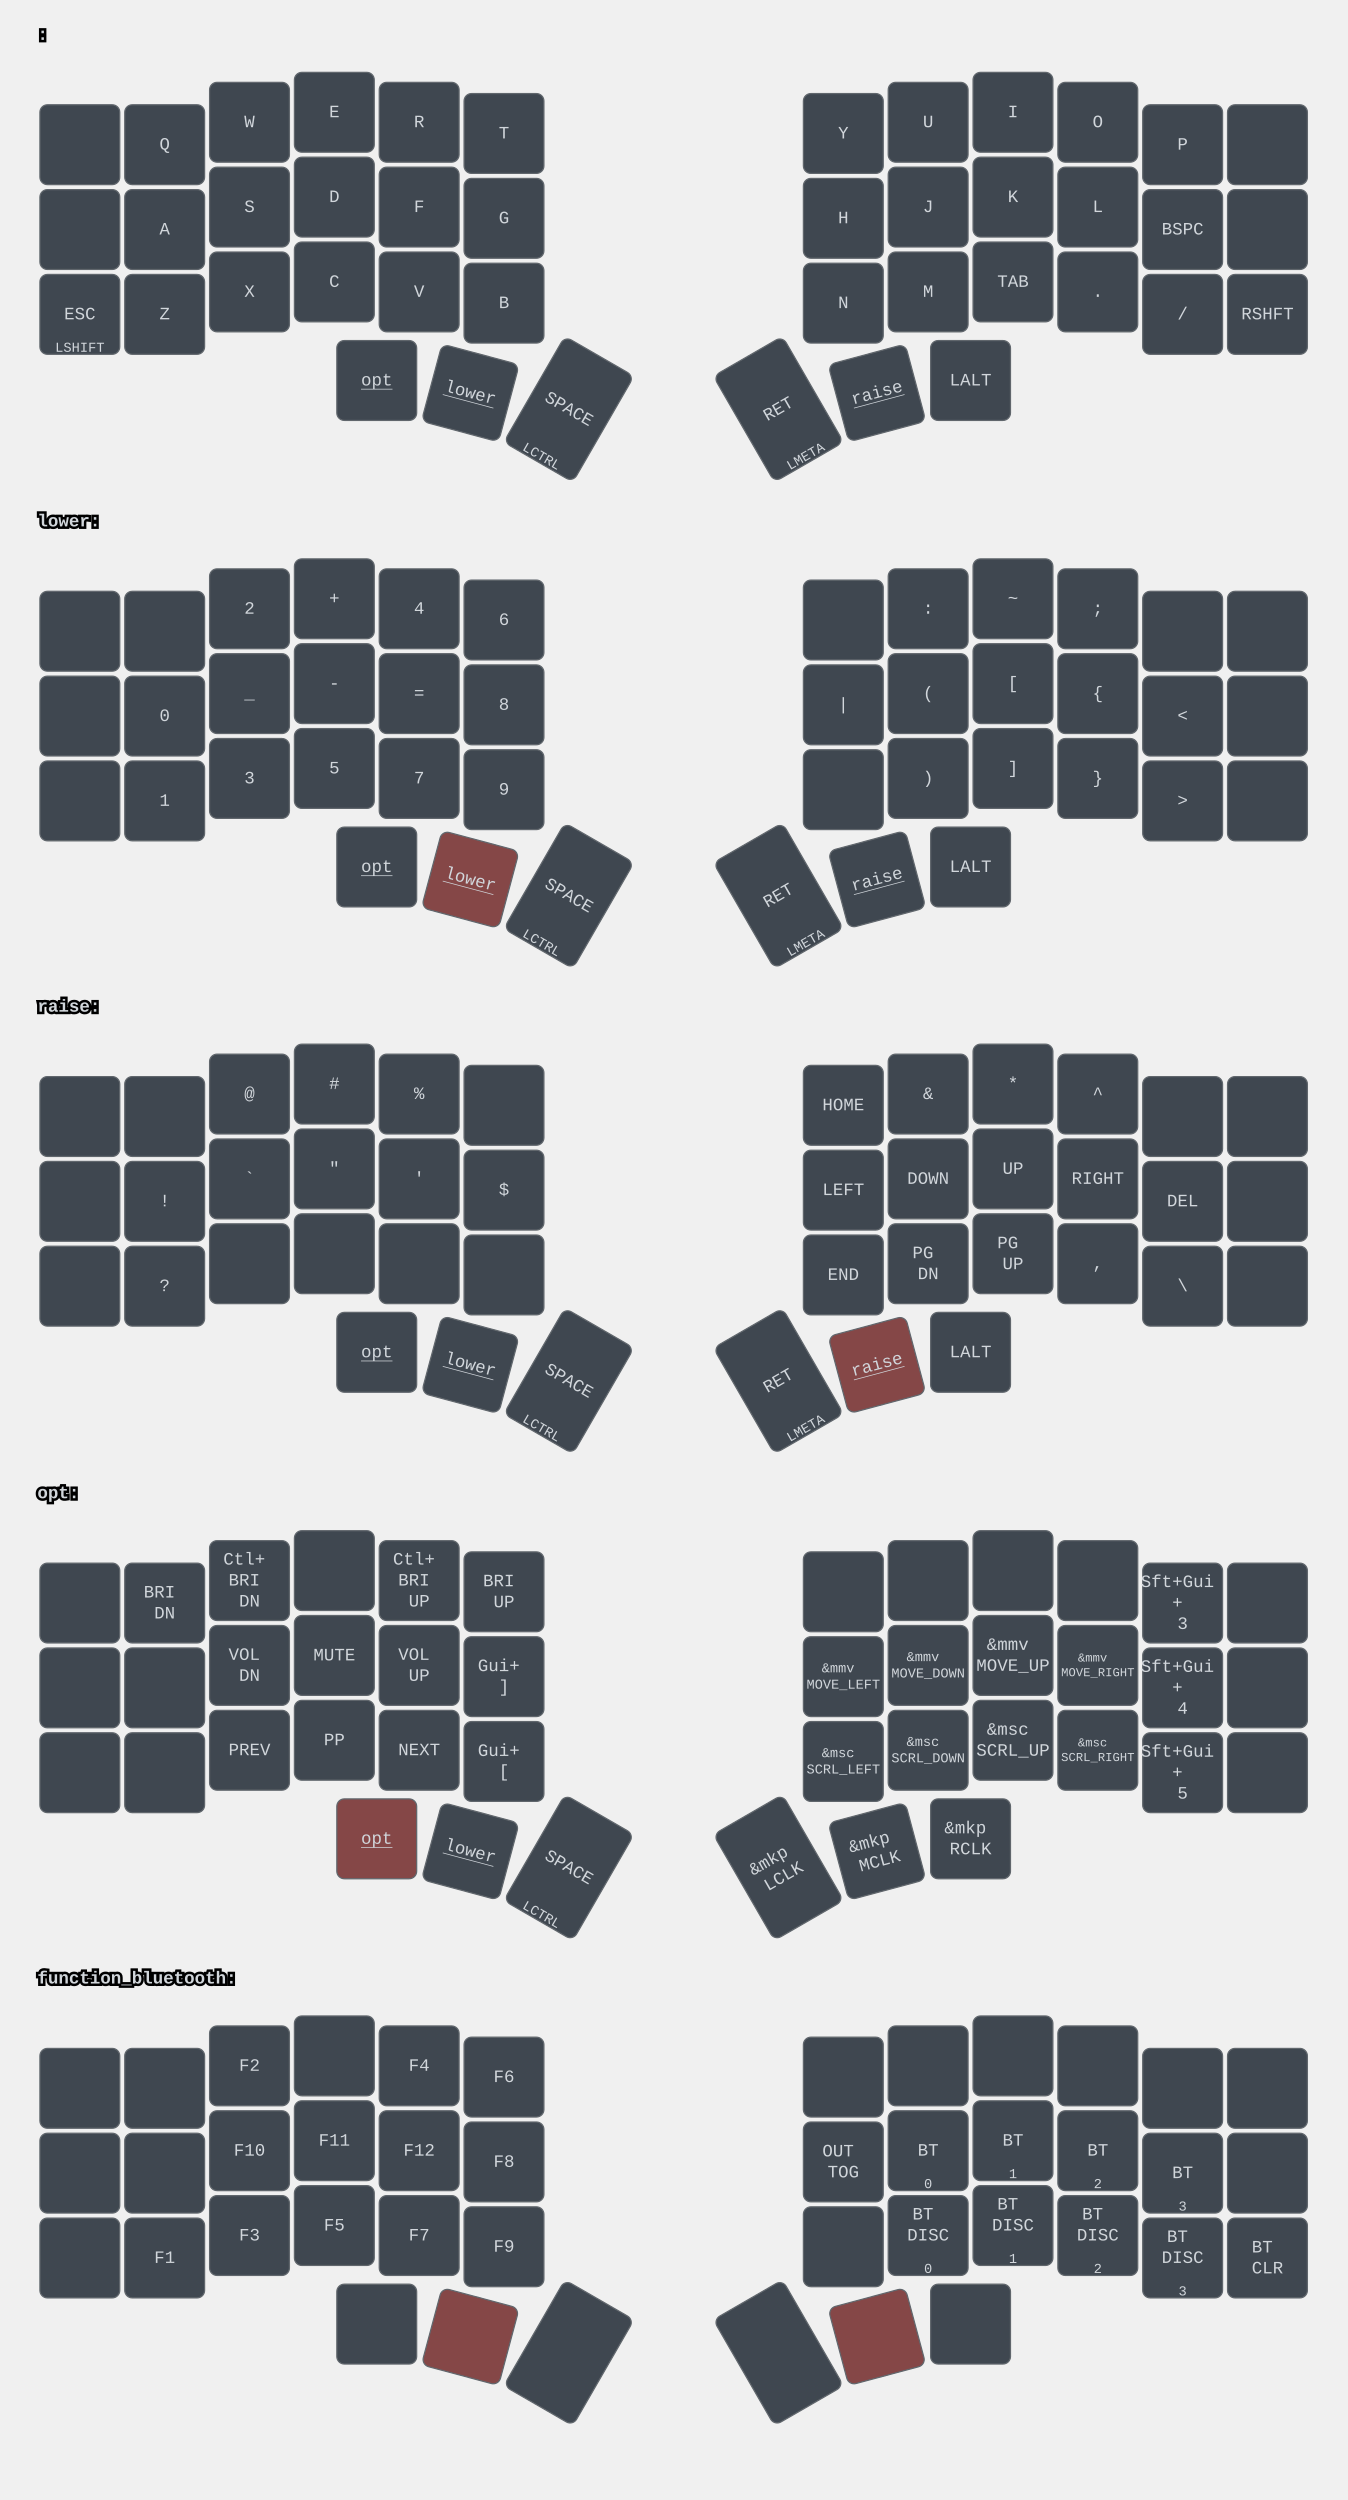
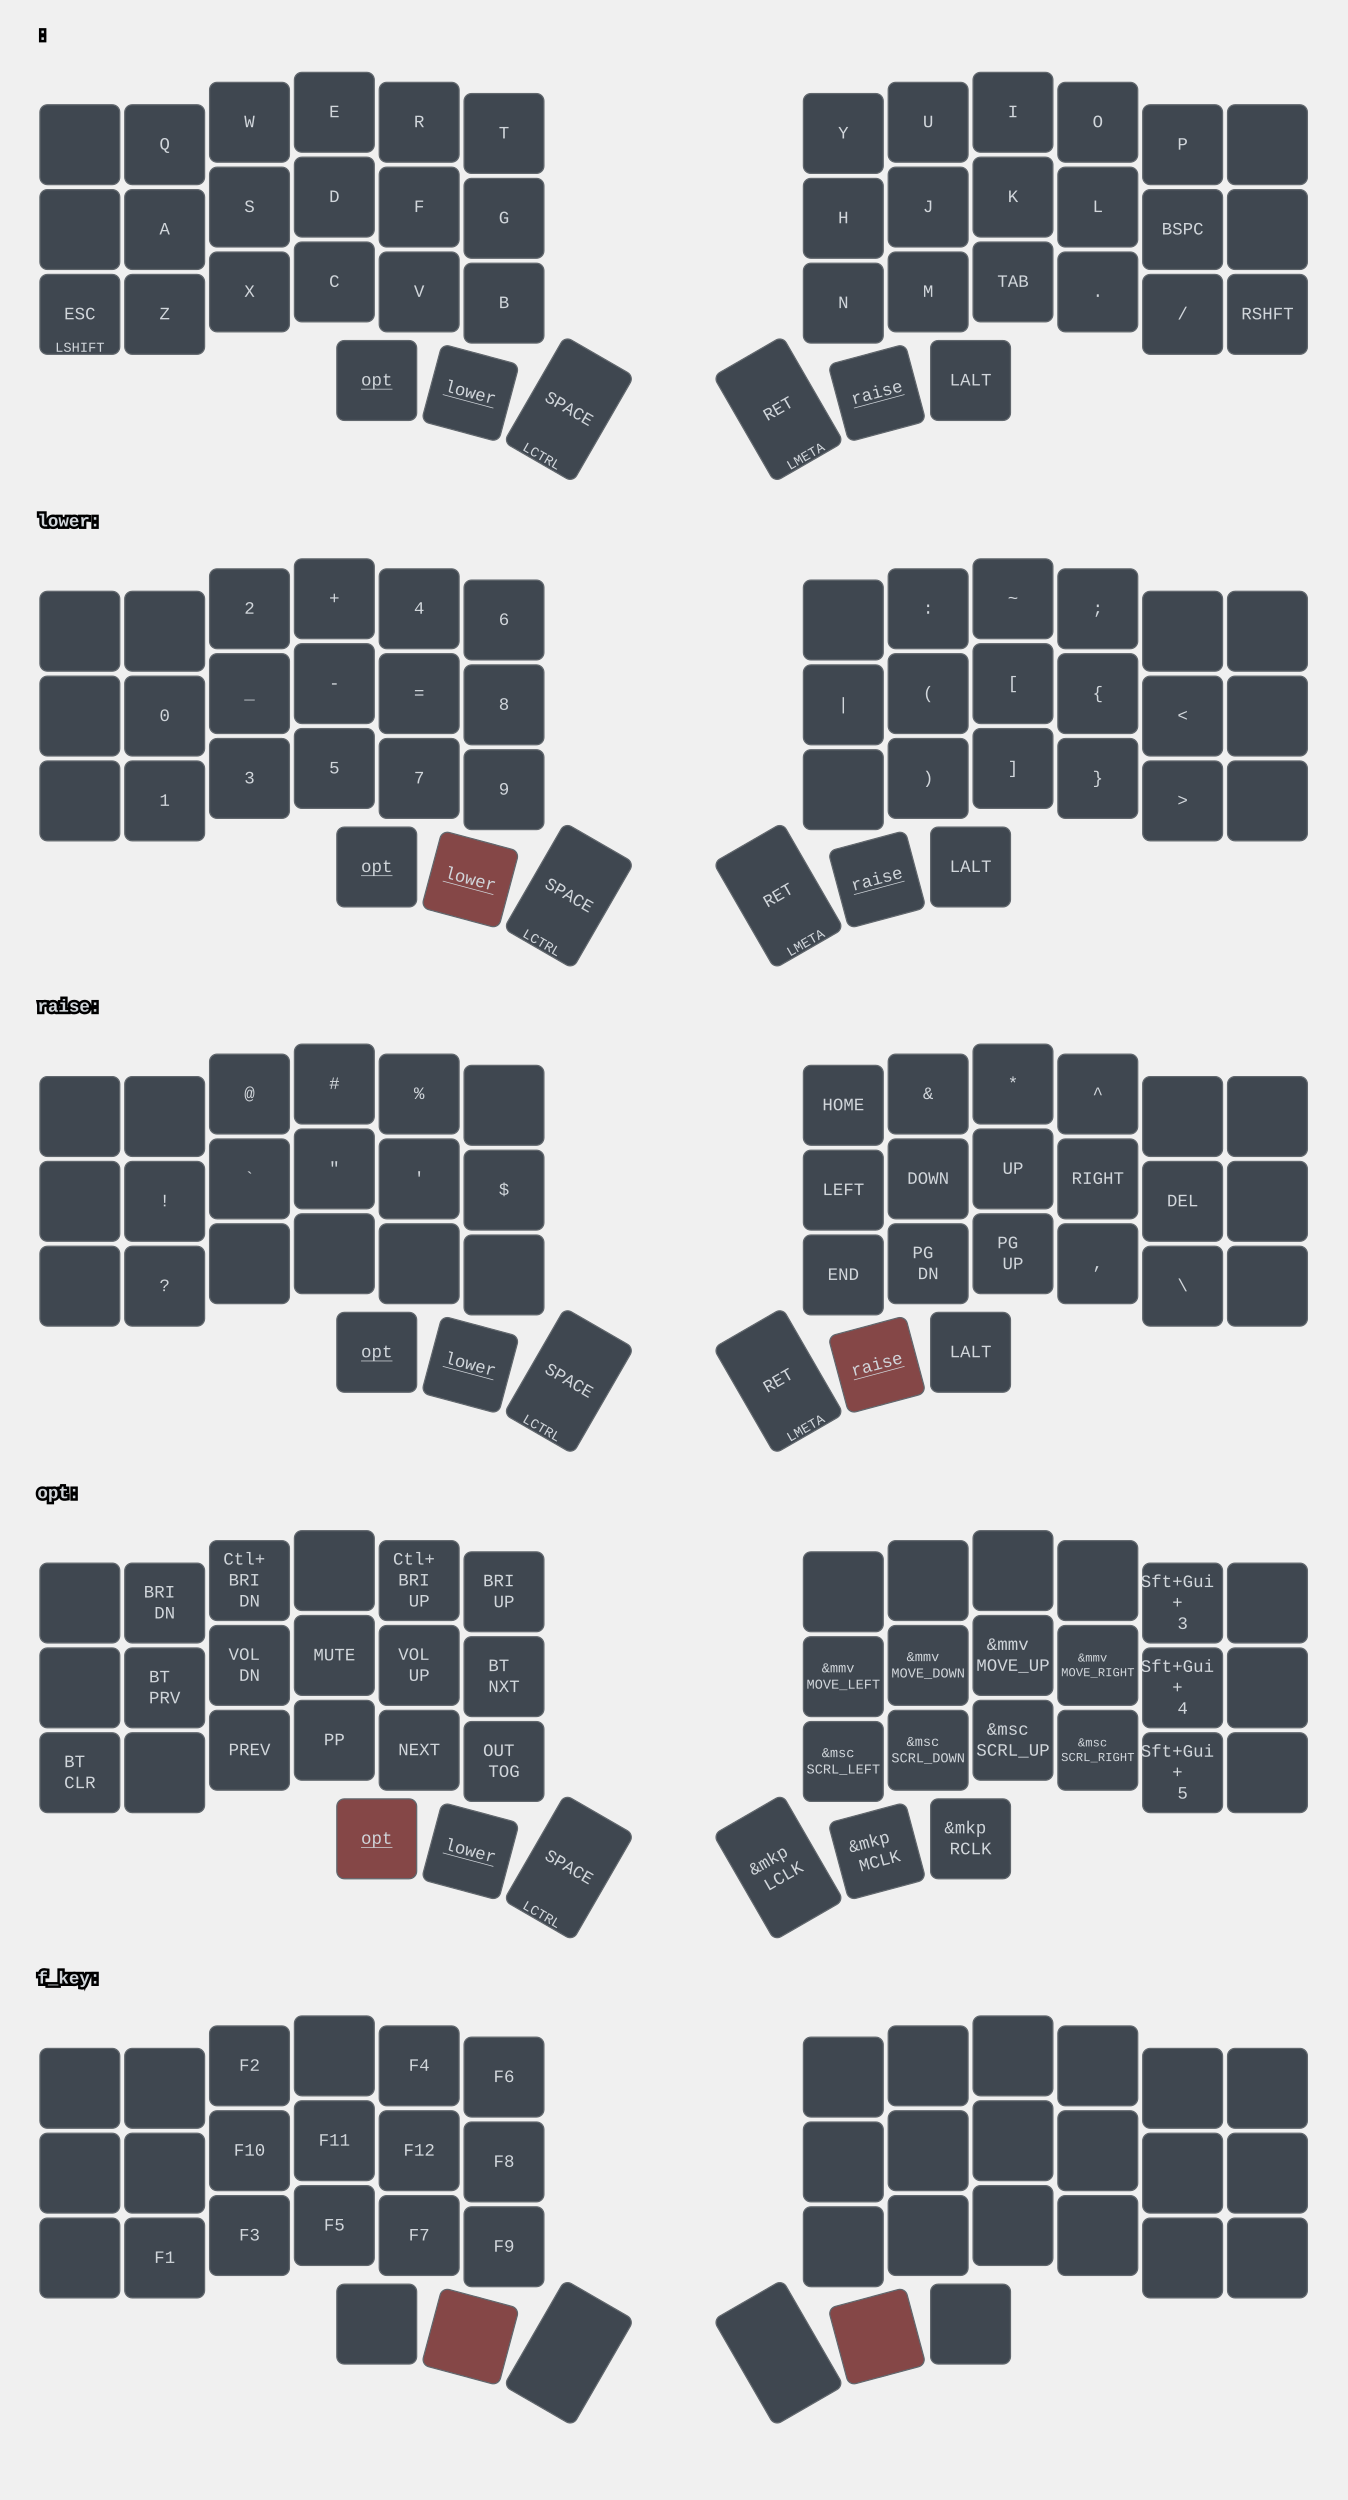
<svg xmlns="http://www.w3.org/2000/svg" width="1080" height="2004" viewBox="0 0 1080 2004" class="keymap">
  <style>/* inherit to force styles through use tags */
svg path {
    fill: inherit;
}

/* font and background color specifications */
svg.keymap {
    font-family: SFMono-Regular,Consolas,Liberation Mono,Menlo,monospace;
    font-size: 14px;
    font-kerning: normal;
    text-rendering: optimizeLegibility;
    fill: #24292e;
}

/* default key styling */
rect.key {
    fill: #f6f8fa;
}

rect.key, rect.combo {
    stroke: #c9cccf;
    stroke-width: 1;
}

/* default key side styling, only used is draw_key_sides is set */
rect.side {
    filter: brightness(90%);
}

/* color accent for combo boxes */
rect.combo, rect.combo-separate {
    fill: #cdf;
}

/* color accent for held keys */
rect.held, rect.combo.held {
    fill: #fdd;
}

/* color accent for ghost (optional) keys */
rect.ghost, rect.combo.ghost {
    stroke-dasharray: 4, 4;
    stroke-width: 2;
}

text {
    text-anchor: middle;
    dominant-baseline: middle;
}

/* styling for layer labels */
text.label {
    font-weight: bold;
    text-anchor: start;
    stroke: white;
    stroke-width: 4;
    paint-order: stroke;
}

/* styling for optional footer */
text.footer {
    text-anchor: end;
    dominant-baseline: auto;
    stroke: white;
    stroke-width: 4;
    paint-order: stroke;
}

/* styling for combo tap, and key non-tap label text */
text.combo, text.hold, text.shifted, text.left, text.right {
    font-size: 11px;
}

text.hold {
    text-anchor: middle;
    dominant-baseline: auto;
}

text.shifted {
    text-anchor: middle;
    dominant-baseline: hanging;
}

text.left {
    text-anchor: start;
}

text.right {
    text-anchor: end;
}

text.layer-activator {
    text-decoration: underline;
}

/* styling for hold/shifted label text in combo box */
text.combo.hold, text.combo.shifted, text.combo.left, text.combo.right {
    font-size: 8px;
}

/* lighter symbol for transparent keys */
text.trans {
    fill: #7b7e81;
}

/* styling for combo dendrons */
path.combo {
    stroke-width: 1;
    stroke: gray;
    fill: none;
}

/* Start Tabler Icons Cleanup */
/* cannot use height/width with glyphs */
.icon-tabler &gt; path {
    fill: inherit;
    stroke: inherit;
    stroke-width: 2;
}
/* hide tabler's default box */
.icon-tabler &gt; path[stroke="none"][fill="none"] {
    visibility: hidden;
}
/* End Tabler Icons Cleanup */

svg.keymap { fill: #d1d6db; }
rect.key { fill: #3f4750; }
rect.key, rect.combo { stroke: #60666c; }
rect.combo, rect.combo-separate { fill: #1f3d7a; }
rect.held, rect.combo.held { fill: #854747; }
text.label, text.footer { stroke: black; }
text.trans { fill: #7e8184; }
path.combo { stroke: #7f7f7f; }
</style>
  <g transform="translate(30, 0)" class="layer- ">
    <text x="0" y="28" class="label" id="x_x"> :</text>
    <g transform="translate(0, 56)">
      <g transform="translate(34, 60)" class="key keypos-0">
        <rect rx="6" ry="6" x="-32" y="-32" width="64" height="64" class="key" />
      </g>
      <g transform="translate(102, 60)" class="key keypos-1">
        <rect rx="6" ry="6" x="-32" y="-32" width="64" height="64" class="key" />
        <text x="0" y="0" class="key tap">Q</text>
      </g>
      <g transform="translate(170, 42)" class="key keypos-2">
        <rect rx="6" ry="6" x="-32" y="-32" width="64" height="64" class="key" />
        <text x="0" y="0" class="key tap">W</text>
      </g>
      <g transform="translate(238, 34)" class="key keypos-3">
        <rect rx="6" ry="6" x="-32" y="-32" width="64" height="64" class="key" />
        <text x="0" y="0" class="key tap">E</text>
      </g>
      <g transform="translate(306, 42)" class="key keypos-4">
        <rect rx="6" ry="6" x="-32" y="-32" width="64" height="64" class="key" />
        <text x="0" y="0" class="key tap">R</text>
      </g>
      <g transform="translate(374, 51)" class="key keypos-5">
        <rect rx="6" ry="6" x="-32" y="-32" width="64" height="64" class="key" />
        <text x="0" y="0" class="key tap">T</text>
      </g>
      <g transform="translate(646, 51)" class="key keypos-6">
        <rect rx="6" ry="6" x="-32" y="-32" width="64" height="64" class="key" />
        <text x="0" y="0" class="key tap">Y</text>
      </g>
      <g transform="translate(714, 42)" class="key keypos-7">
        <rect rx="6" ry="6" x="-32" y="-32" width="64" height="64" class="key" />
        <text x="0" y="0" class="key tap">U</text>
      </g>
      <g transform="translate(782, 34)" class="key keypos-8">
        <rect rx="6" ry="6" x="-32" y="-32" width="64" height="64" class="key" />
        <text x="0" y="0" class="key tap">I</text>
      </g>
      <g transform="translate(850, 42)" class="key keypos-9">
        <rect rx="6" ry="6" x="-32" y="-32" width="64" height="64" class="key" />
        <text x="0" y="0" class="key tap">O</text>
      </g>
      <g transform="translate(918, 60)" class="key keypos-10">
        <rect rx="6" ry="6" x="-32" y="-32" width="64" height="64" class="key" />
        <text x="0" y="0" class="key tap">P</text>
      </g>
      <g transform="translate(986, 60)" class="key keypos-11">
        <rect rx="6" ry="6" x="-32" y="-32" width="64" height="64" class="key" />
      </g>
      <g transform="translate(34, 128)" class="key keypos-12">
        <rect rx="6" ry="6" x="-32" y="-32" width="64" height="64" class="key" />
      </g>
      <g transform="translate(102, 128)" class="key keypos-13">
        <rect rx="6" ry="6" x="-32" y="-32" width="64" height="64" class="key" />
        <text x="0" y="0" class="key tap">A</text>
      </g>
      <g transform="translate(170, 110)" class="key keypos-14">
        <rect rx="6" ry="6" x="-32" y="-32" width="64" height="64" class="key" />
        <text x="0" y="0" class="key tap">S</text>
      </g>
      <g transform="translate(238, 102)" class="key keypos-15">
        <rect rx="6" ry="6" x="-32" y="-32" width="64" height="64" class="key" />
        <text x="0" y="0" class="key tap">D</text>
      </g>
      <g transform="translate(306, 110)" class="key keypos-16">
        <rect rx="6" ry="6" x="-32" y="-32" width="64" height="64" class="key" />
        <text x="0" y="0" class="key tap">F</text>
      </g>
      <g transform="translate(374, 119)" class="key keypos-17">
        <rect rx="6" ry="6" x="-32" y="-32" width="64" height="64" class="key" />
        <text x="0" y="0" class="key tap">G</text>
      </g>
      <g transform="translate(646, 119)" class="key keypos-18">
        <rect rx="6" ry="6" x="-32" y="-32" width="64" height="64" class="key" />
        <text x="0" y="0" class="key tap">H</text>
      </g>
      <g transform="translate(714, 110)" class="key keypos-19">
        <rect rx="6" ry="6" x="-32" y="-32" width="64" height="64" class="key" />
        <text x="0" y="0" class="key tap">J</text>
      </g>
      <g transform="translate(782, 102)" class="key keypos-20">
        <rect rx="6" ry="6" x="-32" y="-32" width="64" height="64" class="key" />
        <text x="0" y="0" class="key tap">K</text>
      </g>
      <g transform="translate(850, 110)" class="key keypos-21">
        <rect rx="6" ry="6" x="-32" y="-32" width="64" height="64" class="key" />
        <text x="0" y="0" class="key tap">L</text>
      </g>
      <g transform="translate(918, 128)" class="key keypos-22">
        <rect rx="6" ry="6" x="-32" y="-32" width="64" height="64" class="key" />
        <text x="0" y="0" class="key tap">BSPC</text>
      </g>
      <g transform="translate(986, 128)" class="key keypos-23">
        <rect rx="6" ry="6" x="-32" y="-32" width="64" height="64" class="key" />
      </g>
      <g transform="translate(34, 196)" class="key keypos-24">
        <rect rx="6" ry="6" x="-32" y="-32" width="64" height="64" class="key" />
        <text x="0" y="0" class="key tap">ESC</text>
        <text x="0" y="30" class="key hold">LSHIFT</text>
      </g>
      <g transform="translate(102, 196)" class="key keypos-25">
        <rect rx="6" ry="6" x="-32" y="-32" width="64" height="64" class="key" />
        <text x="0" y="0" class="key tap">Z</text>
      </g>
      <g transform="translate(170, 178)" class="key keypos-26">
        <rect rx="6" ry="6" x="-32" y="-32" width="64" height="64" class="key" />
        <text x="0" y="0" class="key tap">X</text>
      </g>
      <g transform="translate(238, 170)" class="key keypos-27">
        <rect rx="6" ry="6" x="-32" y="-32" width="64" height="64" class="key" />
        <text x="0" y="0" class="key tap">C</text>
      </g>
      <g transform="translate(306, 178)" class="key keypos-28">
        <rect rx="6" ry="6" x="-32" y="-32" width="64" height="64" class="key" />
        <text x="0" y="0" class="key tap">V</text>
      </g>
      <g transform="translate(374, 187)" class="key keypos-29">
        <rect rx="6" ry="6" x="-32" y="-32" width="64" height="64" class="key" />
        <text x="0" y="0" class="key tap">B</text>
      </g>
      <g transform="translate(646, 187)" class="key keypos-30">
        <rect rx="6" ry="6" x="-32" y="-32" width="64" height="64" class="key" />
        <text x="0" y="0" class="key tap">N</text>
      </g>
      <g transform="translate(714, 178)" class="key keypos-31">
        <rect rx="6" ry="6" x="-32" y="-32" width="64" height="64" class="key" />
        <text x="0" y="0" class="key tap">M</text>
      </g>
      <g transform="translate(782, 170)" class="key keypos-32">
        <rect rx="6" ry="6" x="-32" y="-32" width="64" height="64" class="key" />
        <text x="0" y="0" class="key tap">TAB</text>
      </g>
      <g transform="translate(850, 178)" class="key keypos-33">
        <rect rx="6" ry="6" x="-32" y="-32" width="64" height="64" class="key" />
        <text x="0" y="0" class="key tap">.</text>
      </g>
      <g transform="translate(918, 196)" class="key keypos-34">
        <rect rx="6" ry="6" x="-32" y="-32" width="64" height="64" class="key" />
        <text x="0" y="0" class="key tap">/</text>
      </g>
      <g transform="translate(986, 196)" class="key keypos-35">
        <rect rx="6" ry="6" x="-32" y="-32" width="64" height="64" class="key" />
        <text x="0" y="0" class="key tap">RSHFT</text>
      </g>
      <g transform="translate(272, 249)" class="key keypos-36">
        <rect rx="6" ry="6" x="-32" y="-32" width="64" height="64" class="key" />
        <a href="#opt">
          <text x="0" y="0" class="key tap layer-activator">opt</text>
        </a>
      </g>
      <g transform="translate(347, 259) rotate(15.0)" class="key keypos-37">
        <rect rx="6" ry="6" x="-32" y="-32" width="64" height="64" class="key" />
        <a href="#lower">
          <text x="0" y="0" class="key tap layer-activator">lower</text>
        </a>
      </g>
      <g transform="translate(426, 272) rotate(30.0)" class="key keypos-38">
        <rect rx="6" ry="6" x="-32" y="-49" width="64" height="98" class="key" />
        <text x="0" y="0" class="key tap">SPACE</text>
        <text x="0" y="47" class="key hold">LCTRL</text>
      </g>
      <g transform="translate(594, 272) rotate(-30.0)" class="key keypos-39">
        <rect rx="6" ry="6" x="-32" y="-49" width="64" height="98" class="key" />
        <text x="0" y="0" class="key tap">RET</text>
        <text x="0" y="47" class="key hold">LMETA</text>
      </g>
      <g transform="translate(673, 259) rotate(-15.0)" class="key keypos-40">
        <rect rx="6" ry="6" x="-32" y="-32" width="64" height="64" class="key" />
        <a href="#raise">
          <text x="0" y="0" class="key tap layer-activator">raise</text>
        </a>
      </g>
      <g transform="translate(748, 249)" class="key keypos-41">
        <rect rx="6" ry="6" x="-32" y="-32" width="64" height="64" class="key" />
        <text x="0" y="0" class="key tap">LALT</text>
      </g>
    </g>
  </g>
  <g transform="translate(30, 390)" class="layer-lower">
    <text x="0" y="28" class="label" id="lower">lower:</text>
    <g transform="translate(0, 56)">
      <g transform="translate(34, 60)" class="key keypos-0">
        <rect rx="6" ry="6" x="-32" y="-32" width="64" height="64" class="key" />
      </g>
      <g transform="translate(102, 60)" class="key keypos-1">
        <rect rx="6" ry="6" x="-32" y="-32" width="64" height="64" class="key" />
      </g>
      <g transform="translate(170, 42)" class="key keypos-2">
        <rect rx="6" ry="6" x="-32" y="-32" width="64" height="64" class="key" />
        <text x="0" y="0" class="key tap">2</text>
      </g>
      <g transform="translate(238, 34)" class="key keypos-3">
        <rect rx="6" ry="6" x="-32" y="-32" width="64" height="64" class="key" />
        <text x="0" y="0" class="key tap">+</text>
      </g>
      <g transform="translate(306, 42)" class="key keypos-4">
        <rect rx="6" ry="6" x="-32" y="-32" width="64" height="64" class="key" />
        <text x="0" y="0" class="key tap">4</text>
      </g>
      <g transform="translate(374, 51)" class="key keypos-5">
        <rect rx="6" ry="6" x="-32" y="-32" width="64" height="64" class="key" />
        <text x="0" y="0" class="key tap">6</text>
      </g>
      <g transform="translate(646, 51)" class="key keypos-6">
        <rect rx="6" ry="6" x="-32" y="-32" width="64" height="64" class="key" />
      </g>
      <g transform="translate(714, 42)" class="key keypos-7">
        <rect rx="6" ry="6" x="-32" y="-32" width="64" height="64" class="key" />
        <text x="0" y="0" class="key tap">:</text>
      </g>
      <g transform="translate(782, 34)" class="key keypos-8">
        <rect rx="6" ry="6" x="-32" y="-32" width="64" height="64" class="key" />
        <text x="0" y="0" class="key tap">~</text>
      </g>
      <g transform="translate(850, 42)" class="key keypos-9">
        <rect rx="6" ry="6" x="-32" y="-32" width="64" height="64" class="key" />
        <text x="0" y="0" class="key tap">;</text>
      </g>
      <g transform="translate(918, 60)" class="key keypos-10">
        <rect rx="6" ry="6" x="-32" y="-32" width="64" height="64" class="key" />
      </g>
      <g transform="translate(986, 60)" class="key keypos-11">
        <rect rx="6" ry="6" x="-32" y="-32" width="64" height="64" class="key" />
      </g>
      <g transform="translate(34, 128)" class="key keypos-12">
        <rect rx="6" ry="6" x="-32" y="-32" width="64" height="64" class="key" />
      </g>
      <g transform="translate(102, 128)" class="key keypos-13">
        <rect rx="6" ry="6" x="-32" y="-32" width="64" height="64" class="key" />
        <text x="0" y="0" class="key tap">0</text>
      </g>
      <g transform="translate(170, 110)" class="key keypos-14">
        <rect rx="6" ry="6" x="-32" y="-32" width="64" height="64" class="key" />
        <text x="0" y="0" class="key tap">_</text>
      </g>
      <g transform="translate(238, 102)" class="key keypos-15">
        <rect rx="6" ry="6" x="-32" y="-32" width="64" height="64" class="key" />
        <text x="0" y="0" class="key tap">-</text>
      </g>
      <g transform="translate(306, 110)" class="key keypos-16">
        <rect rx="6" ry="6" x="-32" y="-32" width="64" height="64" class="key" />
        <text x="0" y="0" class="key tap">=</text>
      </g>
      <g transform="translate(374, 119)" class="key keypos-17">
        <rect rx="6" ry="6" x="-32" y="-32" width="64" height="64" class="key" />
        <text x="0" y="0" class="key tap">8</text>
      </g>
      <g transform="translate(646, 119)" class="key keypos-18">
        <rect rx="6" ry="6" x="-32" y="-32" width="64" height="64" class="key" />
        <text x="0" y="0" class="key tap">|</text>
      </g>
      <g transform="translate(714, 110)" class="key keypos-19">
        <rect rx="6" ry="6" x="-32" y="-32" width="64" height="64" class="key" />
        <text x="0" y="0" class="key tap">(</text>
      </g>
      <g transform="translate(782, 102)" class="key keypos-20">
        <rect rx="6" ry="6" x="-32" y="-32" width="64" height="64" class="key" />
        <text x="0" y="0" class="key tap">[</text>
      </g>
      <g transform="translate(850, 110)" class="key keypos-21">
        <rect rx="6" ry="6" x="-32" y="-32" width="64" height="64" class="key" />
        <text x="0" y="0" class="key tap">{</text>
      </g>
      <g transform="translate(918, 128)" class="key keypos-22">
        <rect rx="6" ry="6" x="-32" y="-32" width="64" height="64" class="key" />
        <text x="0" y="0" class="key tap">&lt;</text>
      </g>
      <g transform="translate(986, 128)" class="key keypos-23">
        <rect rx="6" ry="6" x="-32" y="-32" width="64" height="64" class="key" />
      </g>
      <g transform="translate(34, 196)" class="key keypos-24">
        <rect rx="6" ry="6" x="-32" y="-32" width="64" height="64" class="key" />
      </g>
      <g transform="translate(102, 196)" class="key keypos-25">
        <rect rx="6" ry="6" x="-32" y="-32" width="64" height="64" class="key" />
        <text x="0" y="0" class="key tap">1</text>
      </g>
      <g transform="translate(170, 178)" class="key keypos-26">
        <rect rx="6" ry="6" x="-32" y="-32" width="64" height="64" class="key" />
        <text x="0" y="0" class="key tap">3</text>
      </g>
      <g transform="translate(238, 170)" class="key keypos-27">
        <rect rx="6" ry="6" x="-32" y="-32" width="64" height="64" class="key" />
        <text x="0" y="0" class="key tap">5</text>
      </g>
      <g transform="translate(306, 178)" class="key keypos-28">
        <rect rx="6" ry="6" x="-32" y="-32" width="64" height="64" class="key" />
        <text x="0" y="0" class="key tap">7</text>
      </g>
      <g transform="translate(374, 187)" class="key keypos-29">
        <rect rx="6" ry="6" x="-32" y="-32" width="64" height="64" class="key" />
        <text x="0" y="0" class="key tap">9</text>
      </g>
      <g transform="translate(646, 187)" class="key keypos-30">
        <rect rx="6" ry="6" x="-32" y="-32" width="64" height="64" class="key" />
      </g>
      <g transform="translate(714, 178)" class="key keypos-31">
        <rect rx="6" ry="6" x="-32" y="-32" width="64" height="64" class="key" />
        <text x="0" y="0" class="key tap">)</text>
      </g>
      <g transform="translate(782, 170)" class="key keypos-32">
        <rect rx="6" ry="6" x="-32" y="-32" width="64" height="64" class="key" />
        <text x="0" y="0" class="key tap">]</text>
      </g>
      <g transform="translate(850, 178)" class="key keypos-33">
        <rect rx="6" ry="6" x="-32" y="-32" width="64" height="64" class="key" />
        <text x="0" y="0" class="key tap">}</text>
      </g>
      <g transform="translate(918, 196)" class="key keypos-34">
        <rect rx="6" ry="6" x="-32" y="-32" width="64" height="64" class="key" />
        <text x="0" y="0" class="key tap">&gt;</text>
      </g>
      <g transform="translate(986, 196)" class="key keypos-35">
        <rect rx="6" ry="6" x="-32" y="-32" width="64" height="64" class="key" />
      </g>
      <g transform="translate(272, 249)" class="key keypos-36">
        <rect rx="6" ry="6" x="-32" y="-32" width="64" height="64" class="key" />
        <a href="#opt">
          <text x="0" y="0" class="key tap layer-activator">opt</text>
        </a>
      </g>
      <g transform="translate(347, 259) rotate(15.0)" class="key held keypos-37">
        <rect rx="6" ry="6" x="-32" y="-32" width="64" height="64" class="key held" />
        <a href="#lower">
          <text x="0" y="0" class="key held tap layer-activator">lower</text>
        </a>
      </g>
      <g transform="translate(426, 272) rotate(30.0)" class="key keypos-38">
        <rect rx="6" ry="6" x="-32" y="-49" width="64" height="98" class="key" />
        <text x="0" y="0" class="key tap">SPACE</text>
        <text x="0" y="47" class="key hold">LCTRL</text>
      </g>
      <g transform="translate(594, 272) rotate(-30.0)" class="key keypos-39">
        <rect rx="6" ry="6" x="-32" y="-49" width="64" height="98" class="key" />
        <text x="0" y="0" class="key tap">RET</text>
        <text x="0" y="47" class="key hold">LMETA</text>
      </g>
      <g transform="translate(673, 259) rotate(-15.0)" class="key keypos-40">
        <rect rx="6" ry="6" x="-32" y="-32" width="64" height="64" class="key" />
        <a href="#raise">
          <text x="0" y="0" class="key tap layer-activator">raise</text>
        </a>
      </g>
      <g transform="translate(748, 249)" class="key keypos-41">
        <rect rx="6" ry="6" x="-32" y="-32" width="64" height="64" class="key" />
        <text x="0" y="0" class="key tap">LALT</text>
      </g>
    </g>
  </g>
  <g transform="translate(30, 779)" class="layer-raise">
    <text x="0" y="28" class="label" id="raise">raise:</text>
    <g transform="translate(0, 56)">
      <g transform="translate(34, 60)" class="key keypos-0">
        <rect rx="6" ry="6" x="-32" y="-32" width="64" height="64" class="key" />
      </g>
      <g transform="translate(102, 60)" class="key keypos-1">
        <rect rx="6" ry="6" x="-32" y="-32" width="64" height="64" class="key" />
      </g>
      <g transform="translate(170, 42)" class="key keypos-2">
        <rect rx="6" ry="6" x="-32" y="-32" width="64" height="64" class="key" />
        <text x="0" y="0" class="key tap">@</text>
      </g>
      <g transform="translate(238, 34)" class="key keypos-3">
        <rect rx="6" ry="6" x="-32" y="-32" width="64" height="64" class="key" />
        <text x="0" y="0" class="key tap">#</text>
      </g>
      <g transform="translate(306, 42)" class="key keypos-4">
        <rect rx="6" ry="6" x="-32" y="-32" width="64" height="64" class="key" />
        <text x="0" y="0" class="key tap">%</text>
      </g>
      <g transform="translate(374, 51)" class="key keypos-5">
        <rect rx="6" ry="6" x="-32" y="-32" width="64" height="64" class="key" />
      </g>
      <g transform="translate(646, 51)" class="key keypos-6">
        <rect rx="6" ry="6" x="-32" y="-32" width="64" height="64" class="key" />
        <text x="0" y="0" class="key tap">HOME</text>
      </g>
      <g transform="translate(714, 42)" class="key keypos-7">
        <rect rx="6" ry="6" x="-32" y="-32" width="64" height="64" class="key" />
        <text x="0" y="0" class="key tap">&amp;</text>
      </g>
      <g transform="translate(782, 34)" class="key keypos-8">
        <rect rx="6" ry="6" x="-32" y="-32" width="64" height="64" class="key" />
        <text x="0" y="0" class="key tap">*</text>
      </g>
      <g transform="translate(850, 42)" class="key keypos-9">
        <rect rx="6" ry="6" x="-32" y="-32" width="64" height="64" class="key" />
        <text x="0" y="0" class="key tap">^</text>
      </g>
      <g transform="translate(918, 60)" class="key keypos-10">
        <rect rx="6" ry="6" x="-32" y="-32" width="64" height="64" class="key" />
      </g>
      <g transform="translate(986, 60)" class="key keypos-11">
        <rect rx="6" ry="6" x="-32" y="-32" width="64" height="64" class="key" />
      </g>
      <g transform="translate(34, 128)" class="key keypos-12">
        <rect rx="6" ry="6" x="-32" y="-32" width="64" height="64" class="key" />
      </g>
      <g transform="translate(102, 128)" class="key keypos-13">
        <rect rx="6" ry="6" x="-32" y="-32" width="64" height="64" class="key" />
        <text x="0" y="0" class="key tap">!</text>
      </g>
      <g transform="translate(170, 110)" class="key keypos-14">
        <rect rx="6" ry="6" x="-32" y="-32" width="64" height="64" class="key" />
        <text x="0" y="0" class="key tap">`</text>
      </g>
      <g transform="translate(238, 102)" class="key keypos-15">
        <rect rx="6" ry="6" x="-32" y="-32" width="64" height="64" class="key" />
        <text x="0" y="0" class="key tap">"</text>
      </g>
      <g transform="translate(306, 110)" class="key keypos-16">
        <rect rx="6" ry="6" x="-32" y="-32" width="64" height="64" class="key" />
        <text x="0" y="0" class="key tap">'</text>
      </g>
      <g transform="translate(374, 119)" class="key keypos-17">
        <rect rx="6" ry="6" x="-32" y="-32" width="64" height="64" class="key" />
        <text x="0" y="0" class="key tap">$</text>
      </g>
      <g transform="translate(646, 119)" class="key keypos-18">
        <rect rx="6" ry="6" x="-32" y="-32" width="64" height="64" class="key" />
        <text x="0" y="0" class="key tap">LEFT</text>
      </g>
      <g transform="translate(714, 110)" class="key keypos-19">
        <rect rx="6" ry="6" x="-32" y="-32" width="64" height="64" class="key" />
        <text x="0" y="0" class="key tap">DOWN</text>
      </g>
      <g transform="translate(782, 102)" class="key keypos-20">
        <rect rx="6" ry="6" x="-32" y="-32" width="64" height="64" class="key" />
        <text x="0" y="0" class="key tap">UP</text>
      </g>
      <g transform="translate(850, 110)" class="key keypos-21">
        <rect rx="6" ry="6" x="-32" y="-32" width="64" height="64" class="key" />
        <text x="0" y="0" class="key tap">RIGHT</text>
      </g>
      <g transform="translate(918, 128)" class="key keypos-22">
        <rect rx="6" ry="6" x="-32" y="-32" width="64" height="64" class="key" />
        <text x="0" y="0" class="key tap">DEL</text>
      </g>
      <g transform="translate(986, 128)" class="key keypos-23">
        <rect rx="6" ry="6" x="-32" y="-32" width="64" height="64" class="key" />
      </g>
      <g transform="translate(34, 196)" class="key keypos-24">
        <rect rx="6" ry="6" x="-32" y="-32" width="64" height="64" class="key" />
      </g>
      <g transform="translate(102, 196)" class="key keypos-25">
        <rect rx="6" ry="6" x="-32" y="-32" width="64" height="64" class="key" />
        <text x="0" y="0" class="key tap">?</text>
      </g>
      <g transform="translate(170, 178)" class="key keypos-26">
        <rect rx="6" ry="6" x="-32" y="-32" width="64" height="64" class="key" />
      </g>
      <g transform="translate(238, 170)" class="key keypos-27">
        <rect rx="6" ry="6" x="-32" y="-32" width="64" height="64" class="key" />
      </g>
      <g transform="translate(306, 178)" class="key keypos-28">
        <rect rx="6" ry="6" x="-32" y="-32" width="64" height="64" class="key" />
      </g>
      <g transform="translate(374, 187)" class="key keypos-29">
        <rect rx="6" ry="6" x="-32" y="-32" width="64" height="64" class="key" />
      </g>
      <g transform="translate(646, 187)" class="key keypos-30">
        <rect rx="6" ry="6" x="-32" y="-32" width="64" height="64" class="key" />
        <text x="0" y="0" class="key tap">END</text>
      </g>
      <g transform="translate(714, 178)" class="key keypos-31">
        <rect rx="6" ry="6" x="-32" y="-32" width="64" height="64" class="key" />
        <text x="0" y="0" class="key tap">
          <tspan x="0" dy="-0.6em">PG</tspan>
          <tspan x="0" dy="1.2em">DN</tspan>
        </text>
      </g>
      <g transform="translate(782, 170)" class="key keypos-32">
        <rect rx="6" ry="6" x="-32" y="-32" width="64" height="64" class="key" />
        <text x="0" y="0" class="key tap">
          <tspan x="0" dy="-0.6em">PG</tspan>
          <tspan x="0" dy="1.2em">UP</tspan>
        </text>
      </g>
      <g transform="translate(850, 178)" class="key keypos-33">
        <rect rx="6" ry="6" x="-32" y="-32" width="64" height="64" class="key" />
        <text x="0" y="0" class="key tap">,</text>
      </g>
      <g transform="translate(918, 196)" class="key keypos-34">
        <rect rx="6" ry="6" x="-32" y="-32" width="64" height="64" class="key" />
        <text x="0" y="0" class="key tap">\</text>
      </g>
      <g transform="translate(986, 196)" class="key keypos-35">
        <rect rx="6" ry="6" x="-32" y="-32" width="64" height="64" class="key" />
      </g>
      <g transform="translate(272, 249)" class="key keypos-36">
        <rect rx="6" ry="6" x="-32" y="-32" width="64" height="64" class="key" />
        <a href="#opt">
          <text x="0" y="0" class="key tap layer-activator">opt</text>
        </a>
      </g>
      <g transform="translate(347, 259) rotate(15.0)" class="key keypos-37">
        <rect rx="6" ry="6" x="-32" y="-32" width="64" height="64" class="key" />
        <a href="#lower">
          <text x="0" y="0" class="key tap layer-activator">lower</text>
        </a>
      </g>
      <g transform="translate(426, 272) rotate(30.0)" class="key keypos-38">
        <rect rx="6" ry="6" x="-32" y="-49" width="64" height="98" class="key" />
        <text x="0" y="0" class="key tap">SPACE</text>
        <text x="0" y="47" class="key hold">LCTRL</text>
      </g>
      <g transform="translate(594, 272) rotate(-30.0)" class="key keypos-39">
        <rect rx="6" ry="6" x="-32" y="-49" width="64" height="98" class="key" />
        <text x="0" y="0" class="key tap">RET</text>
        <text x="0" y="47" class="key hold">LMETA</text>
      </g>
      <g transform="translate(673, 259) rotate(-15.0)" class="key held keypos-40">
        <rect rx="6" ry="6" x="-32" y="-32" width="64" height="64" class="key held" />
        <a href="#raise">
          <text x="0" y="0" class="key held tap layer-activator">raise</text>
        </a>
      </g>
      <g transform="translate(748, 249)" class="key keypos-41">
        <rect rx="6" ry="6" x="-32" y="-32" width="64" height="64" class="key" />
        <text x="0" y="0" class="key tap">LALT</text>
      </g>
    </g>
  </g>
  <g transform="translate(30, 1169)" class="layer-opt">
    <text x="0" y="28" class="label" id="opt">opt:</text>
    <g transform="translate(0, 56)">
      <g transform="translate(34, 60)" class="key keypos-0">
        <rect rx="6" ry="6" x="-32" y="-32" width="64" height="64" class="key" />
      </g>
      <g transform="translate(102, 60)" class="key keypos-1">
        <rect rx="6" ry="6" x="-32" y="-32" width="64" height="64" class="key" />
        <text x="0" y="0" class="key tap">
          <tspan x="0" dy="-0.6em">BRI</tspan>
          <tspan x="0" dy="1.2em">DN</tspan>
        </text>
      </g>
      <g transform="translate(170, 42)" class="key keypos-2">
        <rect rx="6" ry="6" x="-32" y="-32" width="64" height="64" class="key" />
        <text x="0" y="0" class="key tap">
          <tspan x="0" dy="-1.2em">Ctl+</tspan>
          <tspan x="0" dy="1.2em">BRI</tspan>
          <tspan x="0" dy="1.2em">DN</tspan>
        </text>
      </g>
      <g transform="translate(238, 34)" class="key keypos-3">
        <rect rx="6" ry="6" x="-32" y="-32" width="64" height="64" class="key" />
      </g>
      <g transform="translate(306, 42)" class="key keypos-4">
        <rect rx="6" ry="6" x="-32" y="-32" width="64" height="64" class="key" />
        <text x="0" y="0" class="key tap">
          <tspan x="0" dy="-1.2em">Ctl+</tspan>
          <tspan x="0" dy="1.2em">BRI</tspan>
          <tspan x="0" dy="1.2em">UP</tspan>
        </text>
      </g>
      <g transform="translate(374, 51)" class="key keypos-5">
        <rect rx="6" ry="6" x="-32" y="-32" width="64" height="64" class="key" />
        <text x="0" y="0" class="key tap">
          <tspan x="0" dy="-0.6em">BRI</tspan>
          <tspan x="0" dy="1.2em">UP</tspan>
        </text>
      </g>
      <g transform="translate(646, 51)" class="key keypos-6">
        <rect rx="6" ry="6" x="-32" y="-32" width="64" height="64" class="key" />
      </g>
      <g transform="translate(714, 42)" class="key keypos-7">
        <rect rx="6" ry="6" x="-32" y="-32" width="64" height="64" class="key" />
      </g>
      <g transform="translate(782, 34)" class="key keypos-8">
        <rect rx="6" ry="6" x="-32" y="-32" width="64" height="64" class="key" />
      </g>
      <g transform="translate(850, 42)" class="key keypos-9">
        <rect rx="6" ry="6" x="-32" y="-32" width="64" height="64" class="key" />
      </g>
      <g transform="translate(918, 60)" class="key keypos-10">
        <rect rx="6" ry="6" x="-32" y="-32" width="64" height="64" class="key" />
        <text x="0" y="0" class="key tap">
          <tspan x="0" dy="-1.2em">Sft+Gui</tspan>
          <tspan x="0" dy="1.2em">+</tspan>
          <tspan x="0" dy="1.2em">3</tspan>
        </text>
      </g>
      <g transform="translate(986, 60)" class="key keypos-11">
        <rect rx="6" ry="6" x="-32" y="-32" width="64" height="64" class="key" />
      </g>
      <g transform="translate(34, 128)" class="key keypos-12">
        <rect rx="6" ry="6" x="-32" y="-32" width="64" height="64" class="key" />
      </g>
      <g transform="translate(102, 128)" class="key keypos-13">
        <rect rx="6" ry="6" x="-32" y="-32" width="64" height="64" class="key" />
+         <text x="0" y="0" class="key tap">
+           <tspan x="0" dy="-0.6em">BT</tspan>
+           <tspan x="0" dy="1.2em">PRV</tspan>
+         </text>
      </g>
      <g transform="translate(170, 110)" class="key keypos-14">
        <rect rx="6" ry="6" x="-32" y="-32" width="64" height="64" class="key" />
        <text x="0" y="0" class="key tap">
          <tspan x="0" dy="-0.6em">VOL</tspan>
          <tspan x="0" dy="1.2em">DN</tspan>
        </text>
      </g>
      <g transform="translate(238, 102)" class="key keypos-15">
        <rect rx="6" ry="6" x="-32" y="-32" width="64" height="64" class="key" />
        <text x="0" y="0" class="key tap">MUTE</text>
      </g>
      <g transform="translate(306, 110)" class="key keypos-16">
        <rect rx="6" ry="6" x="-32" y="-32" width="64" height="64" class="key" />
        <text x="0" y="0" class="key tap">
          <tspan x="0" dy="-0.6em">VOL</tspan>
          <tspan x="0" dy="1.2em">UP</tspan>
        </text>
      </g>
      <g transform="translate(374, 119)" class="key keypos-17">
        <rect rx="6" ry="6" x="-32" y="-32" width="64" height="64" class="key" />
        <text x="0" y="0" class="key tap">
-           <tspan x="0" dy="-0.6em">Gui+</tspan>
-           <tspan x="0" dy="1.2em">]</tspan>
+           <tspan x="0" dy="-0.6em">BT</tspan>
+           <tspan x="0" dy="1.2em">NXT</tspan>
        </text>
      </g>
      <g transform="translate(646, 119)" class="key keypos-18">
        <rect rx="6" ry="6" x="-32" y="-32" width="64" height="64" class="key" />
        <text x="0" y="0" class="key tap">
          <tspan x="0" dy="-0.6em" style="font-size: 78%">&amp;mmv</tspan>
          <tspan x="0" dy="1.2em" style="font-size: 78%">MOVE_LEFT</tspan>
        </text>
      </g>
      <g transform="translate(714, 110)" class="key keypos-19">
        <rect rx="6" ry="6" x="-32" y="-32" width="64" height="64" class="key" />
        <text x="0" y="0" class="key tap">
          <tspan x="0" dy="-0.6em" style="font-size: 78%">&amp;mmv</tspan>
          <tspan x="0" dy="1.2em" style="font-size: 78%">MOVE_DOWN</tspan>
        </text>
      </g>
      <g transform="translate(782, 102)" class="key keypos-20">
        <rect rx="6" ry="6" x="-32" y="-32" width="64" height="64" class="key" />
        <text x="0" y="0" class="key tap">
          <tspan x="0" dy="-0.6em">&amp;mmv</tspan>
          <tspan x="0" dy="1.2em">MOVE_UP</tspan>
        </text>
      </g>
      <g transform="translate(850, 110)" class="key keypos-21">
        <rect rx="6" ry="6" x="-32" y="-32" width="64" height="64" class="key" />
        <text x="0" y="0" class="key tap">
          <tspan x="0" dy="-0.6em" style="font-size: 70%">&amp;mmv</tspan>
          <tspan x="0" dy="1.2em" style="font-size: 70%">MOVE_RIGHT</tspan>
        </text>
      </g>
      <g transform="translate(918, 128)" class="key keypos-22">
        <rect rx="6" ry="6" x="-32" y="-32" width="64" height="64" class="key" />
        <text x="0" y="0" class="key tap">
          <tspan x="0" dy="-1.2em">Sft+Gui</tspan>
          <tspan x="0" dy="1.2em">+</tspan>
          <tspan x="0" dy="1.2em">4</tspan>
        </text>
      </g>
      <g transform="translate(986, 128)" class="key keypos-23">
        <rect rx="6" ry="6" x="-32" y="-32" width="64" height="64" class="key" />
      </g>
      <g transform="translate(34, 196)" class="key keypos-24">
        <rect rx="6" ry="6" x="-32" y="-32" width="64" height="64" class="key" />
+         <text x="0" y="0" class="key tap">
+           <tspan x="0" dy="-0.6em">BT</tspan>
+           <tspan x="0" dy="1.2em">CLR</tspan>
+         </text>
      </g>
      <g transform="translate(102, 196)" class="key keypos-25">
        <rect rx="6" ry="6" x="-32" y="-32" width="64" height="64" class="key" />
      </g>
      <g transform="translate(170, 178)" class="key keypos-26">
        <rect rx="6" ry="6" x="-32" y="-32" width="64" height="64" class="key" />
        <text x="0" y="0" class="key tap">PREV</text>
      </g>
      <g transform="translate(238, 170)" class="key keypos-27">
        <rect rx="6" ry="6" x="-32" y="-32" width="64" height="64" class="key" />
        <text x="0" y="0" class="key tap">PP</text>
      </g>
      <g transform="translate(306, 178)" class="key keypos-28">
        <rect rx="6" ry="6" x="-32" y="-32" width="64" height="64" class="key" />
        <text x="0" y="0" class="key tap">NEXT</text>
      </g>
      <g transform="translate(374, 187)" class="key keypos-29">
        <rect rx="6" ry="6" x="-32" y="-32" width="64" height="64" class="key" />
        <text x="0" y="0" class="key tap">
-           <tspan x="0" dy="-0.6em">Gui+</tspan>
-           <tspan x="0" dy="1.2em">[</tspan>
+           <tspan x="0" dy="-0.6em">OUT</tspan>
+           <tspan x="0" dy="1.2em">TOG</tspan>
        </text>
      </g>
      <g transform="translate(646, 187)" class="key keypos-30">
        <rect rx="6" ry="6" x="-32" y="-32" width="64" height="64" class="key" />
        <text x="0" y="0" class="key tap">
          <tspan x="0" dy="-0.6em" style="font-size: 78%">&amp;msc</tspan>
          <tspan x="0" dy="1.2em" style="font-size: 78%">SCRL_LEFT</tspan>
        </text>
      </g>
      <g transform="translate(714, 178)" class="key keypos-31">
        <rect rx="6" ry="6" x="-32" y="-32" width="64" height="64" class="key" />
        <text x="0" y="0" class="key tap">
          <tspan x="0" dy="-0.6em" style="font-size: 78%">&amp;msc</tspan>
          <tspan x="0" dy="1.2em" style="font-size: 78%">SCRL_DOWN</tspan>
        </text>
      </g>
      <g transform="translate(782, 170)" class="key keypos-32">
        <rect rx="6" ry="6" x="-32" y="-32" width="64" height="64" class="key" />
        <text x="0" y="0" class="key tap">
          <tspan x="0" dy="-0.6em">&amp;msc</tspan>
          <tspan x="0" dy="1.2em">SCRL_UP</tspan>
        </text>
      </g>
      <g transform="translate(850, 178)" class="key keypos-33">
        <rect rx="6" ry="6" x="-32" y="-32" width="64" height="64" class="key" />
        <text x="0" y="0" class="key tap">
          <tspan x="0" dy="-0.6em" style="font-size: 70%">&amp;msc</tspan>
          <tspan x="0" dy="1.2em" style="font-size: 70%">SCRL_RIGHT</tspan>
        </text>
      </g>
      <g transform="translate(918, 196)" class="key keypos-34">
        <rect rx="6" ry="6" x="-32" y="-32" width="64" height="64" class="key" />
        <text x="0" y="0" class="key tap">
          <tspan x="0" dy="-1.2em">Sft+Gui</tspan>
          <tspan x="0" dy="1.2em">+</tspan>
          <tspan x="0" dy="1.2em">5</tspan>
        </text>
      </g>
      <g transform="translate(986, 196)" class="key keypos-35">
        <rect rx="6" ry="6" x="-32" y="-32" width="64" height="64" class="key" />
      </g>
      <g transform="translate(272, 249)" class="key held keypos-36">
        <rect rx="6" ry="6" x="-32" y="-32" width="64" height="64" class="key held" />
        <a href="#opt">
          <text x="0" y="0" class="key held tap layer-activator">opt</text>
        </a>
      </g>
      <g transform="translate(347, 259) rotate(15.0)" class="key keypos-37">
        <rect rx="6" ry="6" x="-32" y="-32" width="64" height="64" class="key" />
        <a href="#lower">
          <text x="0" y="0" class="key tap layer-activator">lower</text>
        </a>
      </g>
      <g transform="translate(426, 272) rotate(30.0)" class="key keypos-38">
        <rect rx="6" ry="6" x="-32" y="-49" width="64" height="98" class="key" />
        <text x="0" y="0" class="key tap">SPACE</text>
        <text x="0" y="47" class="key hold">LCTRL</text>
      </g>
      <g transform="translate(594, 272) rotate(-30.0)" class="key keypos-39">
        <rect rx="6" ry="6" x="-32" y="-49" width="64" height="98" class="key" />
        <text x="0" y="0" class="key tap">
          <tspan x="0" dy="-0.6em">&amp;mkp</tspan>
          <tspan x="0" dy="1.2em">LCLK</tspan>
        </text>
      </g>
      <g transform="translate(673, 259) rotate(-15.0)" class="key keypos-40">
        <rect rx="6" ry="6" x="-32" y="-32" width="64" height="64" class="key" />
        <text x="0" y="0" class="key tap">
          <tspan x="0" dy="-0.6em">&amp;mkp</tspan>
          <tspan x="0" dy="1.2em">MCLK</tspan>
        </text>
      </g>
      <g transform="translate(748, 249)" class="key keypos-41">
        <rect rx="6" ry="6" x="-32" y="-32" width="64" height="64" class="key" />
        <text x="0" y="0" class="key tap">
          <tspan x="0" dy="-0.6em">&amp;mkp</tspan>
          <tspan x="0" dy="1.2em">RCLK</tspan>
        </text>
      </g>
    </g>
  </g>
-   <g transform="translate(30, 1558)" class="layer-function_bluetooth">
-     <text x="0" y="28" class="label" id="function_bluetooth">function_bluetooth:</text>
+   <g transform="translate(30, 1558)" class="layer-f_key">
+     <text x="0" y="28" class="label" id="f_key">f_key:</text>
    <g transform="translate(0, 56)">
      <g transform="translate(34, 60)" class="key keypos-0">
        <rect rx="6" ry="6" x="-32" y="-32" width="64" height="64" class="key" />
      </g>
      <g transform="translate(102, 60)" class="key keypos-1">
        <rect rx="6" ry="6" x="-32" y="-32" width="64" height="64" class="key" />
      </g>
      <g transform="translate(170, 42)" class="key keypos-2">
        <rect rx="6" ry="6" x="-32" y="-32" width="64" height="64" class="key" />
        <text x="0" y="0" class="key tap">F2</text>
      </g>
      <g transform="translate(238, 34)" class="key keypos-3">
        <rect rx="6" ry="6" x="-32" y="-32" width="64" height="64" class="key" />
      </g>
      <g transform="translate(306, 42)" class="key keypos-4">
        <rect rx="6" ry="6" x="-32" y="-32" width="64" height="64" class="key" />
        <text x="0" y="0" class="key tap">F4</text>
      </g>
      <g transform="translate(374, 51)" class="key keypos-5">
        <rect rx="6" ry="6" x="-32" y="-32" width="64" height="64" class="key" />
        <text x="0" y="0" class="key tap">F6</text>
      </g>
      <g transform="translate(646, 51)" class="key keypos-6">
        <rect rx="6" ry="6" x="-32" y="-32" width="64" height="64" class="key" />
      </g>
      <g transform="translate(714, 42)" class="key keypos-7">
        <rect rx="6" ry="6" x="-32" y="-32" width="64" height="64" class="key" />
      </g>
      <g transform="translate(782, 34)" class="key keypos-8">
        <rect rx="6" ry="6" x="-32" y="-32" width="64" height="64" class="key" />
      </g>
      <g transform="translate(850, 42)" class="key keypos-9">
        <rect rx="6" ry="6" x="-32" y="-32" width="64" height="64" class="key" />
      </g>
      <g transform="translate(918, 60)" class="key keypos-10">
        <rect rx="6" ry="6" x="-32" y="-32" width="64" height="64" class="key" />
      </g>
      <g transform="translate(986, 60)" class="key keypos-11">
        <rect rx="6" ry="6" x="-32" y="-32" width="64" height="64" class="key" />
      </g>
      <g transform="translate(34, 128)" class="key keypos-12">
        <rect rx="6" ry="6" x="-32" y="-32" width="64" height="64" class="key" />
      </g>
      <g transform="translate(102, 128)" class="key keypos-13">
        <rect rx="6" ry="6" x="-32" y="-32" width="64" height="64" class="key" />
      </g>
      <g transform="translate(170, 110)" class="key keypos-14">
        <rect rx="6" ry="6" x="-32" y="-32" width="64" height="64" class="key" />
        <text x="0" y="0" class="key tap">F10</text>
      </g>
      <g transform="translate(238, 102)" class="key keypos-15">
        <rect rx="6" ry="6" x="-32" y="-32" width="64" height="64" class="key" />
        <text x="0" y="0" class="key tap">F11</text>
      </g>
      <g transform="translate(306, 110)" class="key keypos-16">
        <rect rx="6" ry="6" x="-32" y="-32" width="64" height="64" class="key" />
        <text x="0" y="0" class="key tap">F12</text>
      </g>
      <g transform="translate(374, 119)" class="key keypos-17">
        <rect rx="6" ry="6" x="-32" y="-32" width="64" height="64" class="key" />
        <text x="0" y="0" class="key tap">F8</text>
      </g>
      <g transform="translate(646, 119)" class="key keypos-18">
        <rect rx="6" ry="6" x="-32" y="-32" width="64" height="64" class="key" />
-         <text x="0" y="0" class="key tap">
-           <tspan x="0" dy="-0.6em">OUT</tspan>
-           <tspan x="0" dy="1.2em">TOG</tspan>
-         </text>
      </g>
      <g transform="translate(714, 110)" class="key keypos-19">
        <rect rx="6" ry="6" x="-32" y="-32" width="64" height="64" class="key" />
-         <text x="0" y="0" class="key tap">BT</text>
-         <text x="0" y="30" class="key hold">0</text>
      </g>
      <g transform="translate(782, 102)" class="key keypos-20">
        <rect rx="6" ry="6" x="-32" y="-32" width="64" height="64" class="key" />
-         <text x="0" y="0" class="key tap">BT</text>
-         <text x="0" y="30" class="key hold">1</text>
      </g>
      <g transform="translate(850, 110)" class="key keypos-21">
        <rect rx="6" ry="6" x="-32" y="-32" width="64" height="64" class="key" />
-         <text x="0" y="0" class="key tap">BT</text>
-         <text x="0" y="30" class="key hold">2</text>
      </g>
      <g transform="translate(918, 128)" class="key keypos-22">
        <rect rx="6" ry="6" x="-32" y="-32" width="64" height="64" class="key" />
-         <text x="0" y="0" class="key tap">BT</text>
-         <text x="0" y="30" class="key hold">3</text>
      </g>
      <g transform="translate(986, 128)" class="key keypos-23">
        <rect rx="6" ry="6" x="-32" y="-32" width="64" height="64" class="key" />
      </g>
      <g transform="translate(34, 196)" class="key keypos-24">
        <rect rx="6" ry="6" x="-32" y="-32" width="64" height="64" class="key" />
      </g>
      <g transform="translate(102, 196)" class="key keypos-25">
        <rect rx="6" ry="6" x="-32" y="-32" width="64" height="64" class="key" />
        <text x="0" y="0" class="key tap">F1</text>
      </g>
      <g transform="translate(170, 178)" class="key keypos-26">
        <rect rx="6" ry="6" x="-32" y="-32" width="64" height="64" class="key" />
        <text x="0" y="0" class="key tap">F3</text>
      </g>
      <g transform="translate(238, 170)" class="key keypos-27">
        <rect rx="6" ry="6" x="-32" y="-32" width="64" height="64" class="key" />
        <text x="0" y="0" class="key tap">F5</text>
      </g>
      <g transform="translate(306, 178)" class="key keypos-28">
        <rect rx="6" ry="6" x="-32" y="-32" width="64" height="64" class="key" />
        <text x="0" y="0" class="key tap">F7</text>
      </g>
      <g transform="translate(374, 187)" class="key keypos-29">
        <rect rx="6" ry="6" x="-32" y="-32" width="64" height="64" class="key" />
        <text x="0" y="0" class="key tap">F9</text>
      </g>
      <g transform="translate(646, 187)" class="key keypos-30">
        <rect rx="6" ry="6" x="-32" y="-32" width="64" height="64" class="key" />
      </g>
      <g transform="translate(714, 178)" class="key keypos-31">
        <rect rx="6" ry="6" x="-32" y="-32" width="64" height="64" class="key" />
-         <text x="0" y="0" class="key tap">
-           <tspan x="0" dy="-1.2em">BT</tspan>
-           <tspan x="0" dy="1.2em">DISC</tspan>
-         </text>
-         <text x="0" y="30" class="key hold">0</text>
      </g>
      <g transform="translate(782, 170)" class="key keypos-32">
        <rect rx="6" ry="6" x="-32" y="-32" width="64" height="64" class="key" />
-         <text x="0" y="0" class="key tap">
-           <tspan x="0" dy="-1.2em">BT</tspan>
-           <tspan x="0" dy="1.2em">DISC</tspan>
-         </text>
-         <text x="0" y="30" class="key hold">1</text>
      </g>
      <g transform="translate(850, 178)" class="key keypos-33">
        <rect rx="6" ry="6" x="-32" y="-32" width="64" height="64" class="key" />
-         <text x="0" y="0" class="key tap">
-           <tspan x="0" dy="-1.2em">BT</tspan>
-           <tspan x="0" dy="1.2em">DISC</tspan>
-         </text>
-         <text x="0" y="30" class="key hold">2</text>
      </g>
      <g transform="translate(918, 196)" class="key keypos-34">
        <rect rx="6" ry="6" x="-32" y="-32" width="64" height="64" class="key" />
-         <text x="0" y="0" class="key tap">
-           <tspan x="0" dy="-1.2em">BT</tspan>
-           <tspan x="0" dy="1.2em">DISC</tspan>
-         </text>
-         <text x="0" y="30" class="key hold">3</text>
      </g>
      <g transform="translate(986, 196)" class="key keypos-35">
        <rect rx="6" ry="6" x="-32" y="-32" width="64" height="64" class="key" />
-         <text x="0" y="0" class="key tap">
-           <tspan x="0" dy="-0.6em">BT</tspan>
-           <tspan x="0" dy="1.2em">CLR</tspan>
-         </text>
      </g>
      <g transform="translate(272, 249)" class="key keypos-36">
        <rect rx="6" ry="6" x="-32" y="-32" width="64" height="64" class="key" />
      </g>
      <g transform="translate(347, 259) rotate(15.0)" class="key held keypos-37">
        <rect rx="6" ry="6" x="-32" y="-32" width="64" height="64" class="key held" />
      </g>
      <g transform="translate(426, 272) rotate(30.0)" class="key keypos-38">
        <rect rx="6" ry="6" x="-32" y="-49" width="64" height="98" class="key" />
      </g>
      <g transform="translate(594, 272) rotate(-30.0)" class="key keypos-39">
        <rect rx="6" ry="6" x="-32" y="-49" width="64" height="98" class="key" />
      </g>
      <g transform="translate(673, 259) rotate(-15.0)" class="key held keypos-40">
        <rect rx="6" ry="6" x="-32" y="-32" width="64" height="64" class="key held" />
      </g>
      <g transform="translate(748, 249)" class="key keypos-41">
        <rect rx="6" ry="6" x="-32" y="-32" width="64" height="64" class="key" />
      </g>
    </g>
  </g>
</svg>
